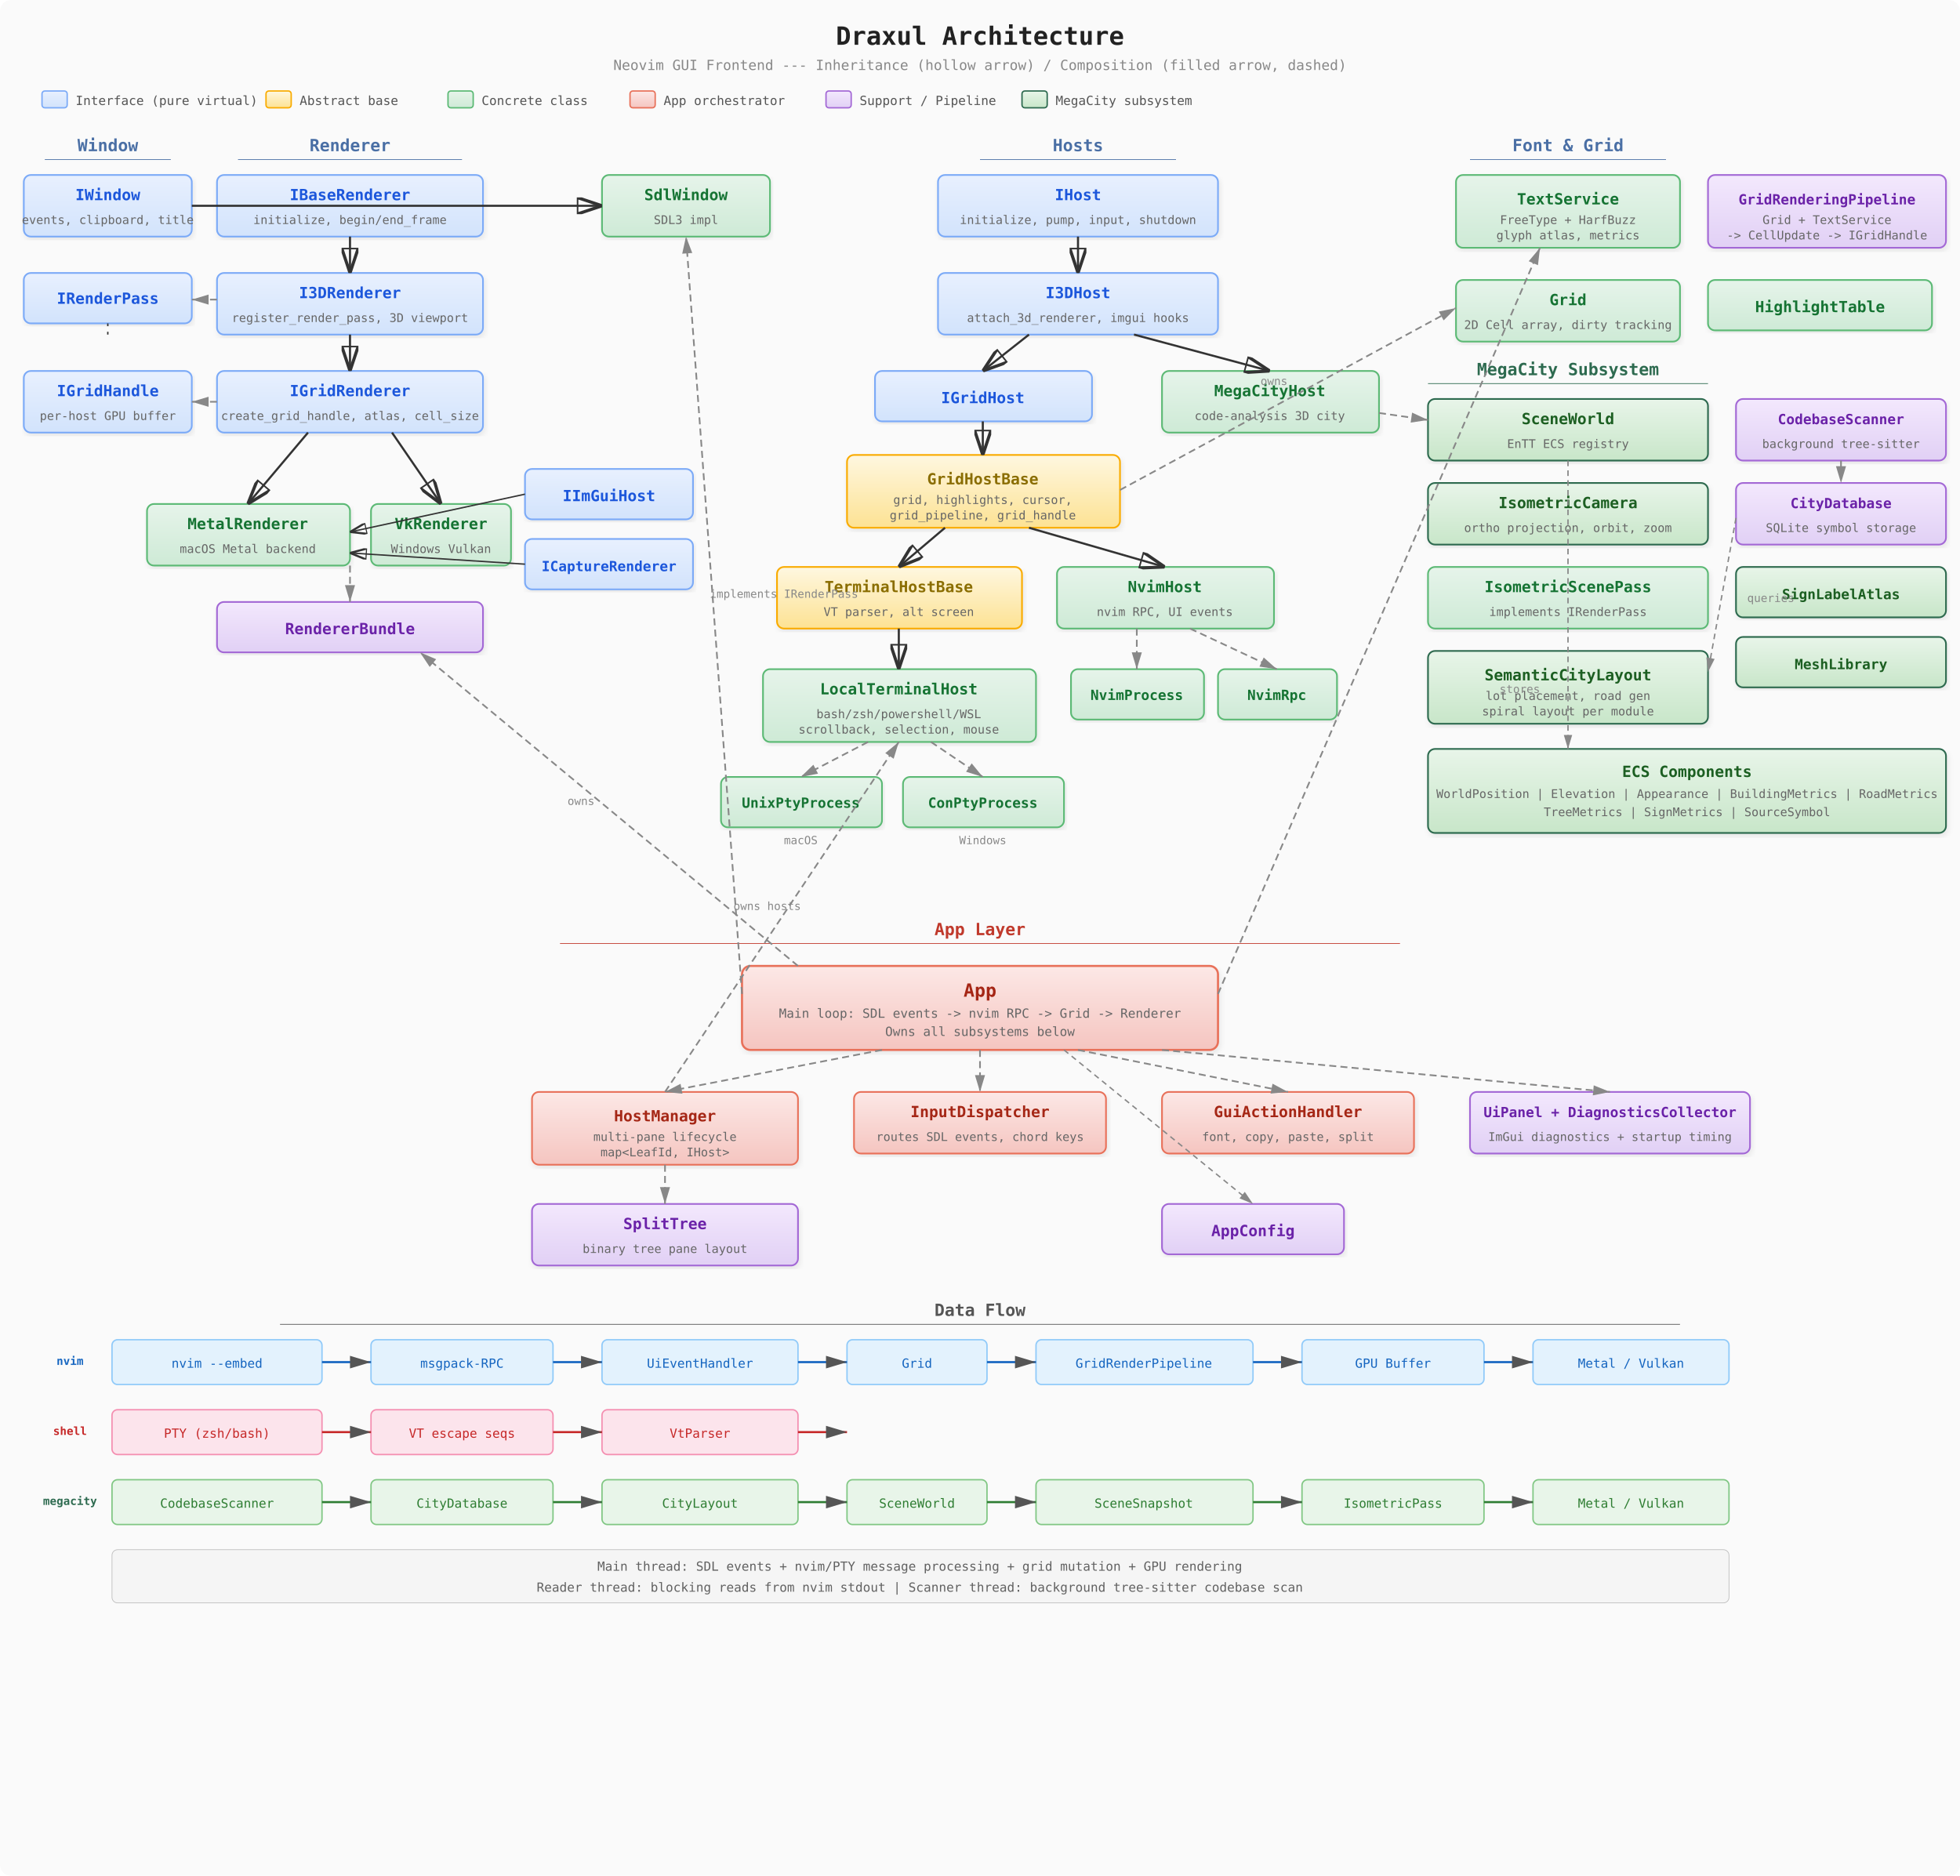
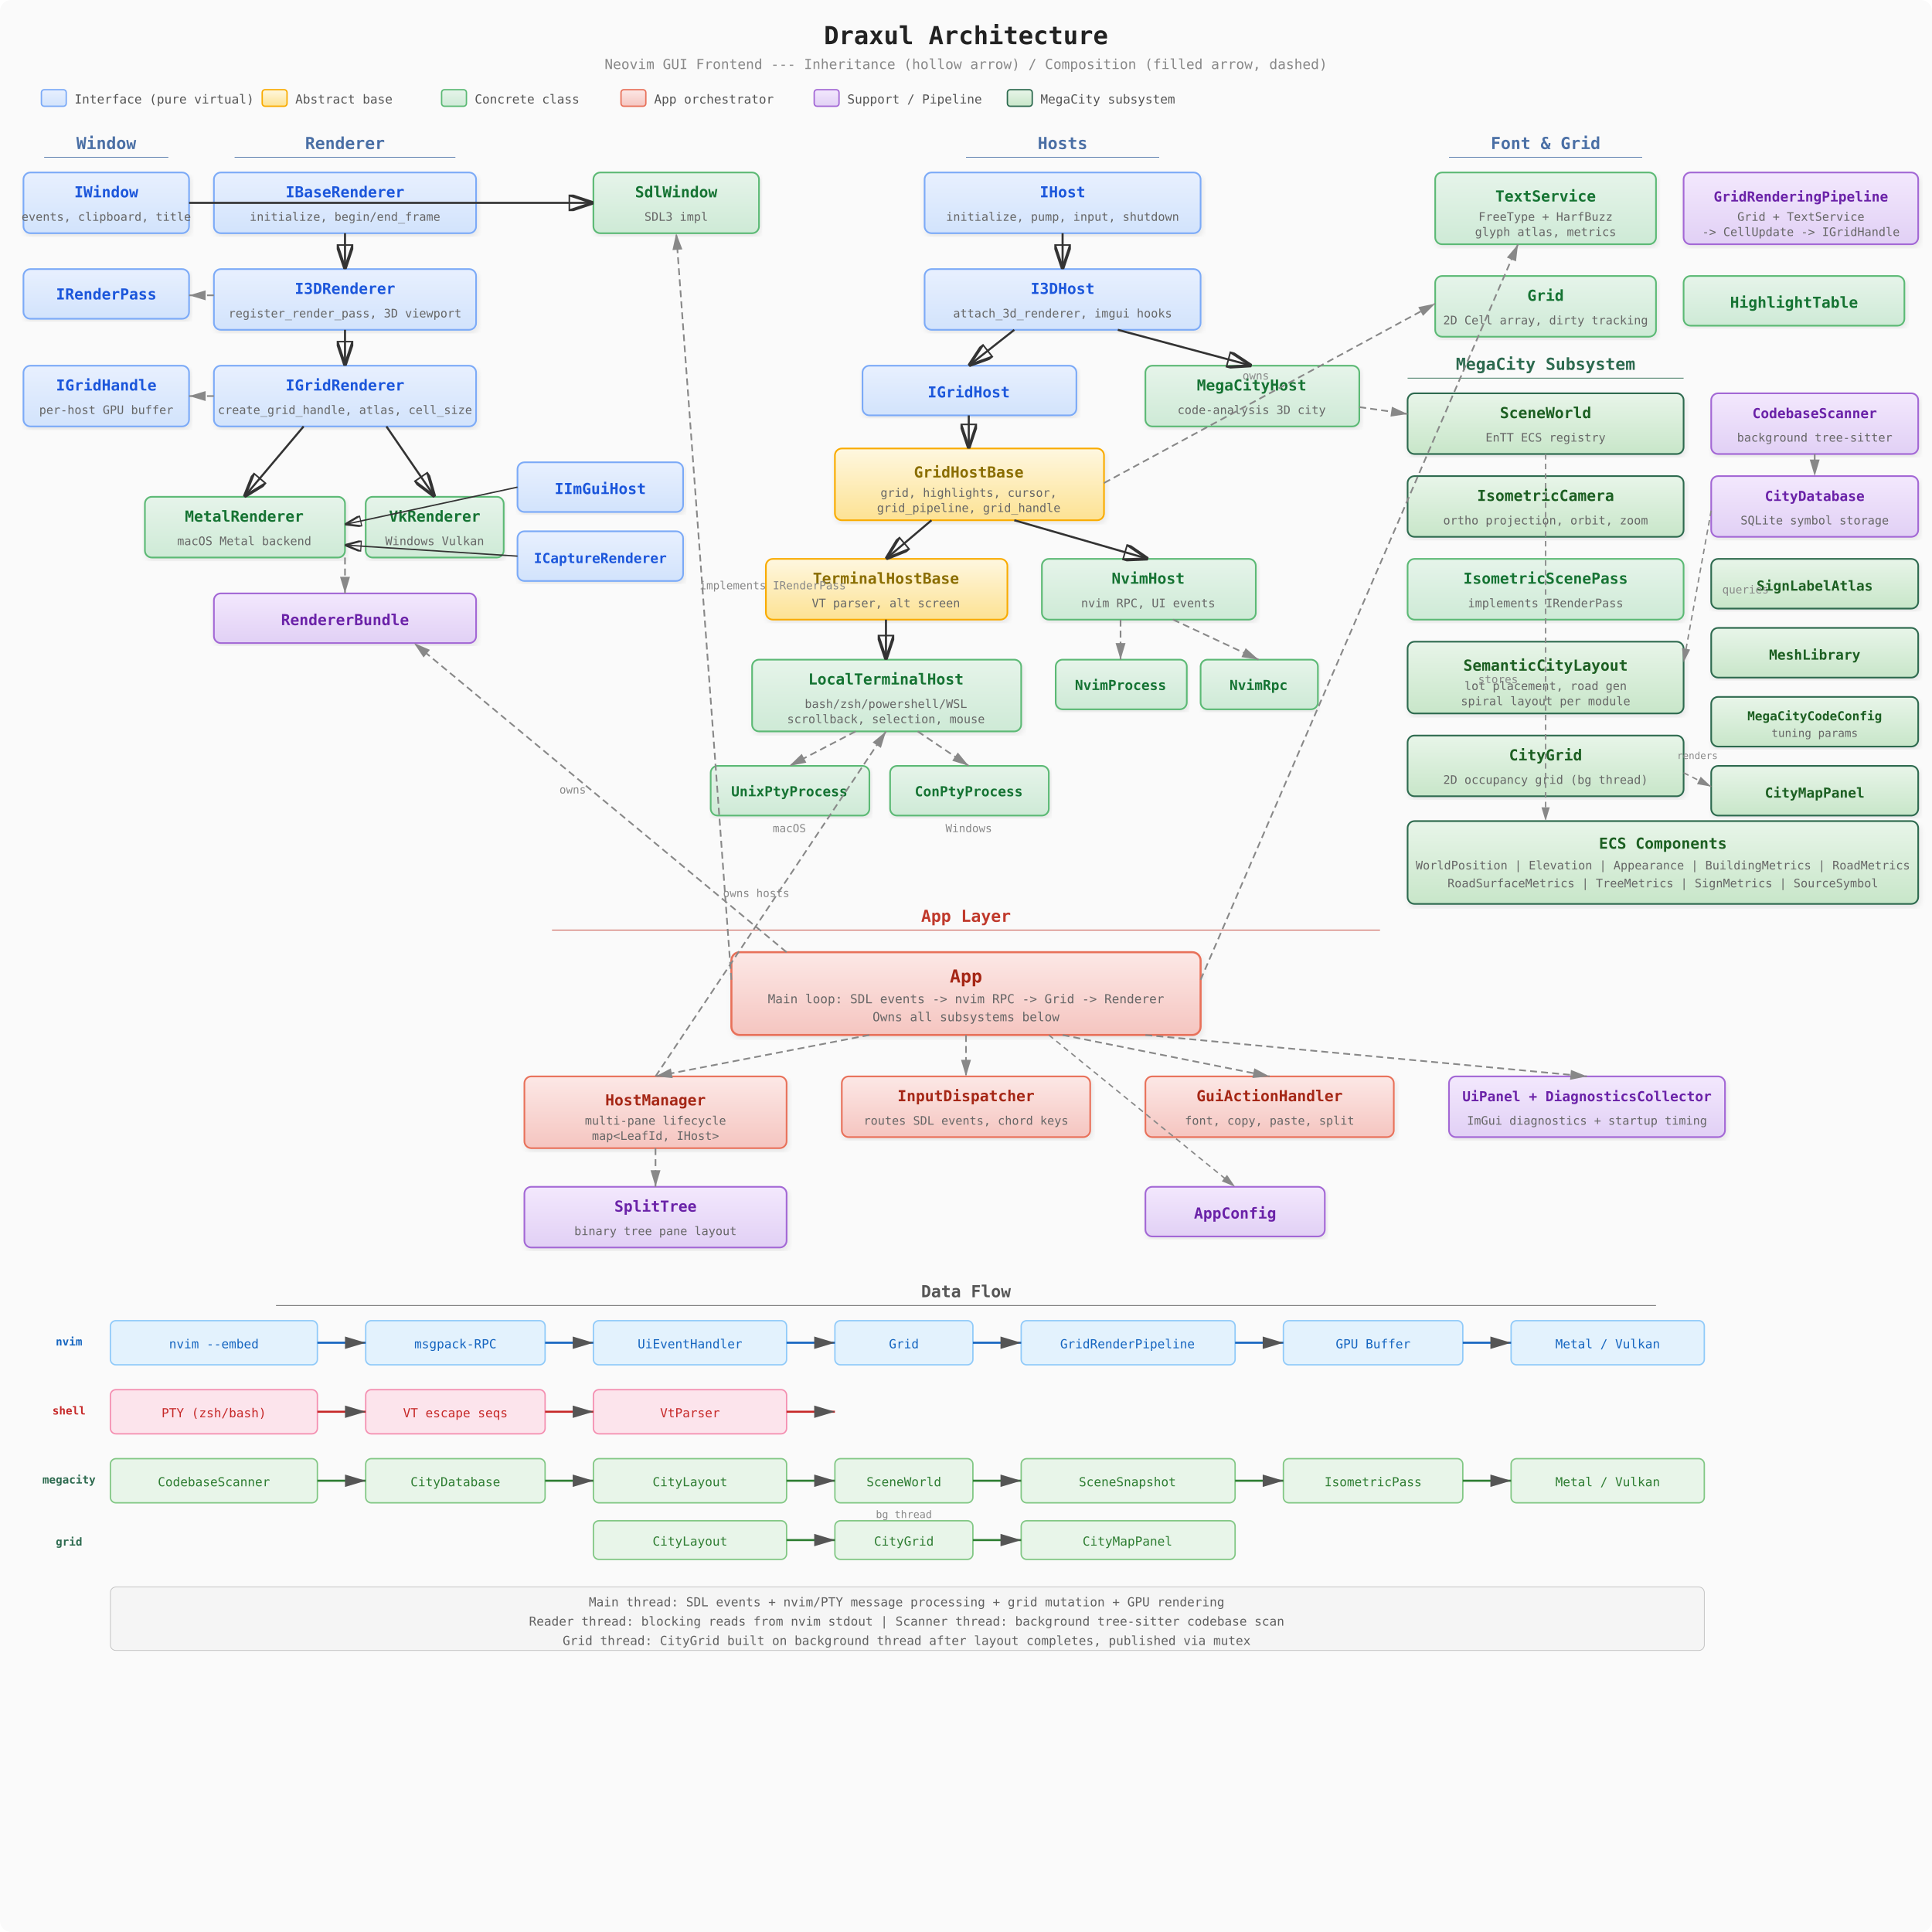
- <svg xmlns="http://www.w3.org/2000/svg" viewBox="0 0 1400 1340" font-family="JetBrains Mono, Menlo, Consolas, monospace" font-size="11">
+ <svg xmlns="http://www.w3.org/2000/svg" viewBox="0 0 1400 1400" font-family="JetBrains Mono, Menlo, Consolas, monospace" font-size="11">
  <defs>
    <marker id="arrow" viewBox="0 0 10 6" refX="10" refY="3" markerWidth="10" markerHeight="6" orient="auto-start-reverse">
      <path d="M 0 0 L 10 3 L 0 6 z" fill="#555" />
    </marker>
    <marker id="arrow-inherit" viewBox="0 0 12 8" refX="12" refY="4" markerWidth="12" markerHeight="8" orient="auto-start-reverse">
      <path d="M 0 0 L 12 4 L 0 8 z" fill="none" stroke="#333" stroke-width="1.5" />
    </marker>
    <marker id="arrow-compose" viewBox="0 0 10 6" refX="10" refY="3" markerWidth="10" markerHeight="6" orient="auto-start-reverse">
      <path d="M 0 0 L 10 3 L 0 6 z" fill="#888" />
    </marker>
    <filter id="shadow" x="-2%" y="-2%" width="104%" height="108%">
      <feDropShadow dx="1" dy="2" stdDeviation="2" flood-opacity="0.08" />
    </filter>
    <linearGradient id="gInterface" x1="0" y1="0" x2="0" y2="1">
      <stop offset="0%" stop-color="#e8f0fe" />
      <stop offset="100%" stop-color="#d2e3fc" />
    </linearGradient>
    <linearGradient id="gAbstract" x1="0" y1="0" x2="0" y2="1">
      <stop offset="0%" stop-color="#fef7e0" />
      <stop offset="100%" stop-color="#fde293" />
    </linearGradient>
    <linearGradient id="gConcrete" x1="0" y1="0" x2="0" y2="1">
      <stop offset="0%" stop-color="#e6f4ea" />
      <stop offset="100%" stop-color="#ceead6" />
    </linearGradient>
    <linearGradient id="gApp" x1="0" y1="0" x2="0" y2="1">
      <stop offset="0%" stop-color="#fce8e6" />
      <stop offset="100%" stop-color="#f5c5c0" />
    </linearGradient>
    <linearGradient id="gSupport" x1="0" y1="0" x2="0" y2="1">
      <stop offset="0%" stop-color="#f3e8fd" />
      <stop offset="100%" stop-color="#e1d0f5" />
    </linearGradient>
    <linearGradient id="gMegaCity" x1="0" y1="0" x2="0" y2="1">
      <stop offset="0%" stop-color="#e8f5e9" />
      <stop offset="100%" stop-color="#c8e6c9" />
    </linearGradient>
  </defs>
-   <rect width="1400" height="1340" fill="#fafafa" rx="8" />
+   <rect width="1400" height="1400" fill="#fafafa" rx="8" />
  <text x="700" y="32" text-anchor="middle" font-size="18" font-weight="bold" fill="#222">Draxul Architecture</text>
  <text x="700" y="50" text-anchor="middle" font-size="10" fill="#888">Neovim GUI Frontend  ---  Inheritance (hollow arrow) / Composition (filled arrow, dashed)</text>
  <g transform="translate(30, 65)">
    <rect width="18" height="12" rx="2" fill="url(#gInterface)" stroke="#7baaf7" stroke-width="1" />
    <text x="24" y="10" font-size="9" fill="#555">Interface (pure virtual)</text>
    <rect x="160" width="18" height="12" rx="2" fill="url(#gAbstract)" stroke="#f9ab00" stroke-width="1" />
    <text x="184" y="10" font-size="9" fill="#555">Abstract base</text>
    <rect x="290" width="18" height="12" rx="2" fill="url(#gConcrete)" stroke="#5bb974" stroke-width="1" />
    <text x="314" y="10" font-size="9" fill="#555">Concrete class</text>
    <rect x="420" width="18" height="12" rx="2" fill="url(#gApp)" stroke="#e8715a" stroke-width="1" />
    <text x="444" y="10" font-size="9" fill="#555">App orchestrator</text>
    <rect x="560" width="18" height="12" rx="2" fill="url(#gSupport)" stroke="#a368d5" stroke-width="1" />
    <text x="584" y="10" font-size="9" fill="#555">Support / Pipeline</text>
    <rect x="700" width="18" height="12" rx="2" fill="url(#gMegaCity)" stroke="#2d6a4f" stroke-width="1" />
    <text x="724" y="10" font-size="9" fill="#555">MegaCity subsystem</text>
  </g>
  <text x="250" y="108" text-anchor="middle" font-size="12" font-weight="bold" fill="#4a6fa5">Renderer</text>
  <line x1="170" y1="114" x2="330" y2="114" stroke="#4a6fa5" stroke-width="0.5" />
  <g filter="url(#shadow)">
    <rect x="155" y="125" width="190" height="44" rx="5" fill="url(#gInterface)" stroke="#7baaf7" stroke-width="1.2" />
    <text x="250" y="143" text-anchor="middle" font-weight="bold" font-size="11" fill="#1a56db">IBaseRenderer</text>
    <text x="250" y="160" text-anchor="middle" font-size="8.5" fill="#666">initialize, begin/end_frame</text>
  </g>
  <g filter="url(#shadow)">
    <rect x="155" y="195" width="190" height="44" rx="5" fill="url(#gInterface)" stroke="#7baaf7" stroke-width="1.2" />
    <text x="250" y="213" text-anchor="middle" font-weight="bold" font-size="11" fill="#1a56db">I3DRenderer</text>
    <text x="250" y="230" text-anchor="middle" font-size="8.5" fill="#666">register_render_pass, 3D viewport</text>
  </g>
  <line x1="250" y1="169" x2="250" y2="195" stroke="#333" stroke-width="1.5" marker-end="url(#arrow-inherit)" />
  <g filter="url(#shadow)">
    <rect x="155" y="265" width="190" height="44" rx="5" fill="url(#gInterface)" stroke="#7baaf7" stroke-width="1.2" />
    <text x="250" y="283" text-anchor="middle" font-weight="bold" font-size="11" fill="#1a56db">IGridRenderer</text>
    <text x="250" y="300" text-anchor="middle" font-size="8.5" fill="#666">create_grid_handle, atlas, cell_size</text>
  </g>
  <line x1="250" y1="239" x2="250" y2="265" stroke="#333" stroke-width="1.5" marker-end="url(#arrow-inherit)" />
  <g filter="url(#shadow)">
    <rect x="375" y="335" width="120" height="36" rx="5" fill="url(#gInterface)" stroke="#7baaf7" stroke-width="1.2" />
    <text x="435" y="358" text-anchor="middle" font-weight="bold" font-size="11" fill="#1a56db">IImGuiHost</text>
  </g>
  <g filter="url(#shadow)">
    <rect x="375" y="385" width="120" height="36" rx="5" fill="url(#gInterface)" stroke="#7baaf7" stroke-width="1.2" />
    <text x="435" y="408" text-anchor="middle" font-weight="bold" font-size="10" fill="#1a56db">ICaptureRenderer</text>
  </g>
  <g filter="url(#shadow)">
    <rect x="105" y="360" width="145" height="44" rx="5" fill="url(#gConcrete)" stroke="#5bb974" stroke-width="1.2" />
    <text x="177" y="378" text-anchor="middle" font-weight="bold" font-size="11" fill="#137333">MetalRenderer</text>
    <text x="177" y="395" text-anchor="middle" font-size="8.5" fill="#666">macOS Metal backend</text>
  </g>
  <g filter="url(#shadow)">
    <rect x="265" y="360" width="100" height="44" rx="5" fill="url(#gConcrete)" stroke="#5bb974" stroke-width="1.2" />
    <text x="315" y="378" text-anchor="middle" font-weight="bold" font-size="11" fill="#137333">VkRenderer</text>
    <text x="315" y="395" text-anchor="middle" font-size="8.5" fill="#666">Windows Vulkan</text>
  </g>
  <line x1="220" y1="309" x2="177" y2="360" stroke="#333" stroke-width="1.5" marker-end="url(#arrow-inherit)" />
  <line x1="280" y1="309" x2="315" y2="360" stroke="#333" stroke-width="1.5" marker-end="url(#arrow-inherit)" />
  <line x1="375" y1="353" x2="250" y2="380" stroke="#333" stroke-width="1" marker-end="url(#arrow-inherit)" />
  <line x1="375" y1="403" x2="250" y2="395" stroke="#333" stroke-width="1" marker-end="url(#arrow-inherit)" />
  <g filter="url(#shadow)">
    <rect x="17" y="265" width="120" height="44" rx="5" fill="url(#gInterface)" stroke="#7baaf7" stroke-width="1.2" />
    <text x="77" y="283" text-anchor="middle" font-weight="bold" font-size="11" fill="#1a56db">IGridHandle</text>
    <text x="77" y="300" text-anchor="middle" font-size="8.5" fill="#666">per-host GPU buffer</text>
  </g>
  <line x1="155" y1="287" x2="137" y2="287" stroke="#888" stroke-width="1.2" stroke-dasharray="5,3" marker-end="url(#arrow-compose)" />
  <g filter="url(#shadow)">
    <rect x="17" y="195" width="120" height="36" rx="5" fill="url(#gInterface)" stroke="#7baaf7" stroke-width="1.2" />
    <text x="77" y="217" text-anchor="middle" font-weight="bold" font-size="11" fill="#1a56db">IRenderPass</text>
  </g>
  <line x1="155" y1="214" x2="137" y2="214" stroke="#888" stroke-width="1.2" stroke-dasharray="5,3" marker-end="url(#arrow-compose)" />
  <g filter="url(#shadow)">
    <rect x="155" y="430" width="190" height="36" rx="5" fill="url(#gSupport)" stroke="#a368d5" stroke-width="1.2" />
    <text x="250" y="453" text-anchor="middle" font-weight="bold" font-size="11" fill="#6b21a8">RendererBundle</text>
  </g>
  <line x1="250" y1="404" x2="250" y2="430" stroke="#888" stroke-width="1.2" stroke-dasharray="5,3" marker-end="url(#arrow-compose)" />
  <text x="770" y="108" text-anchor="middle" font-size="12" font-weight="bold" fill="#4a6fa5">Hosts</text>
  <line x1="700" y1="114" x2="840" y2="114" stroke="#4a6fa5" stroke-width="0.5" />
  <g filter="url(#shadow)">
    <rect x="670" y="125" width="200" height="44" rx="5" fill="url(#gInterface)" stroke="#7baaf7" stroke-width="1.2" />
    <text x="770" y="143" text-anchor="middle" font-weight="bold" font-size="11" fill="#1a56db">IHost</text>
    <text x="770" y="160" text-anchor="middle" font-size="8.5" fill="#666">initialize, pump, input, shutdown</text>
  </g>
  <g filter="url(#shadow)">
    <rect x="670" y="195" width="200" height="44" rx="5" fill="url(#gInterface)" stroke="#7baaf7" stroke-width="1.2" />
    <text x="770" y="213" text-anchor="middle" font-weight="bold" font-size="11" fill="#1a56db">I3DHost</text>
    <text x="770" y="230" text-anchor="middle" font-size="8.5" fill="#666">attach_3d_renderer, imgui hooks</text>
  </g>
  <line x1="770" y1="169" x2="770" y2="195" stroke="#333" stroke-width="1.5" marker-end="url(#arrow-inherit)" />
  <g filter="url(#shadow)">
    <rect x="625" y="265" width="155" height="36" rx="5" fill="url(#gInterface)" stroke="#7baaf7" stroke-width="1.2" />
    <text x="702" y="288" text-anchor="middle" font-weight="bold" font-size="11" fill="#1a56db">IGridHost</text>
  </g>
  <line x1="735" y1="239" x2="702" y2="265" stroke="#333" stroke-width="1.5" marker-end="url(#arrow-inherit)" />
  <g filter="url(#shadow)">
    <rect x="830" y="265" width="155" height="44" rx="5" fill="url(#gConcrete)" stroke="#5bb974" stroke-width="1.2" />
    <text x="907" y="283" text-anchor="middle" font-weight="bold" font-size="11" fill="#137333">MegaCityHost</text>
    <text x="907" y="300" text-anchor="middle" font-size="8.5" fill="#666">code-analysis 3D city</text>
  </g>
  <line x1="810" y1="239" x2="907" y2="265" stroke="#333" stroke-width="1.5" marker-end="url(#arrow-inherit)" />
  <g filter="url(#shadow)">
    <rect x="605" y="325" width="195" height="52" rx="5" fill="url(#gAbstract)" stroke="#f9ab00" stroke-width="1.2" />
    <text x="702" y="346" text-anchor="middle" font-weight="bold" font-size="11" fill="#8a6d00">GridHostBase</text>
    <text x="702" y="360" text-anchor="middle" font-size="8.5" fill="#666">grid, highlights, cursor,</text>
    <text x="702" y="371" text-anchor="middle" font-size="8.5" fill="#666">grid_pipeline, grid_handle</text>
  </g>
  <line x1="702" y1="301" x2="702" y2="325" stroke="#333" stroke-width="1.5" marker-end="url(#arrow-inherit)" />
  <g filter="url(#shadow)">
    <rect x="555" y="405" width="175" height="44" rx="5" fill="url(#gAbstract)" stroke="#f9ab00" stroke-width="1.2" />
    <text x="642" y="423" text-anchor="middle" font-weight="bold" font-size="11" fill="#8a6d00">TerminalHostBase</text>
    <text x="642" y="440" text-anchor="middle" font-size="8.5" fill="#666">VT parser, alt screen</text>
  </g>
  <line x1="675" y1="377" x2="642" y2="405" stroke="#333" stroke-width="1.5" marker-end="url(#arrow-inherit)" />
  <g filter="url(#shadow)">
    <rect x="755" y="405" width="155" height="44" rx="5" fill="url(#gConcrete)" stroke="#5bb974" stroke-width="1.2" />
    <text x="832" y="423" text-anchor="middle" font-weight="bold" font-size="11" fill="#137333">NvimHost</text>
    <text x="832" y="440" text-anchor="middle" font-size="8.5" fill="#666">nvim RPC, UI events</text>
  </g>
  <line x1="735" y1="377" x2="832" y2="405" stroke="#333" stroke-width="1.5" marker-end="url(#arrow-inherit)" />
  <g filter="url(#shadow)">
    <rect x="545" y="478" width="195" height="52" rx="5" fill="url(#gConcrete)" stroke="#5bb974" stroke-width="1.2" />
    <text x="642" y="496" text-anchor="middle" font-weight="bold" font-size="11" fill="#137333">LocalTerminalHost</text>
    <text x="642" y="513" text-anchor="middle" font-size="8.5" fill="#666">bash/zsh/powershell/WSL</text>
    <text x="642" y="524" text-anchor="middle" font-size="8.5" fill="#666">scrollback, selection, mouse</text>
  </g>
  <line x1="642" y1="449" x2="642" y2="478" stroke="#333" stroke-width="1.5" marker-end="url(#arrow-inherit)" />
  <g filter="url(#shadow)">
    <rect x="515" y="555" width="115" height="36" rx="5" fill="url(#gConcrete)" stroke="#5bb974" stroke-width="1.2" />
    <text x="572" y="577" text-anchor="middle" font-weight="bold" font-size="10" fill="#137333">UnixPtyProcess</text>
  </g>
  <g filter="url(#shadow)">
    <rect x="645" y="555" width="115" height="36" rx="5" fill="url(#gConcrete)" stroke="#5bb974" stroke-width="1.2" />
    <text x="702" y="577" text-anchor="middle" font-weight="bold" font-size="10" fill="#137333">ConPtyProcess</text>
  </g>
  <line x1="620" y1="530" x2="572" y2="555" stroke="#888" stroke-width="1.2" stroke-dasharray="5,3" marker-end="url(#arrow-compose)" />
  <line x1="665" y1="530" x2="702" y2="555" stroke="#888" stroke-width="1.2" stroke-dasharray="5,3" marker-end="url(#arrow-compose)" />
  <text x="572" y="603" text-anchor="middle" font-size="8" fill="#888">macOS</text>
  <text x="702" y="603" text-anchor="middle" font-size="8" fill="#888">Windows</text>
  <g filter="url(#shadow)">
    <rect x="765" y="478" width="95" height="36" rx="5" fill="url(#gConcrete)" stroke="#5bb974" stroke-width="1.2" />
    <text x="812" y="500" text-anchor="middle" font-weight="bold" font-size="10" fill="#137333">NvimProcess</text>
  </g>
  <g filter="url(#shadow)">
    <rect x="870" y="478" width="85" height="36" rx="5" fill="url(#gConcrete)" stroke="#5bb974" stroke-width="1.2" />
    <text x="912" y="500" text-anchor="middle" font-weight="bold" font-size="10" fill="#137333">NvimRpc</text>
  </g>
  <line x1="812" y1="449" x2="812" y2="478" stroke="#888" stroke-width="1.2" stroke-dasharray="5,3" marker-end="url(#arrow-compose)" />
  <line x1="850" y1="449" x2="912" y2="478" stroke="#888" stroke-width="1.2" stroke-dasharray="5,3" marker-end="url(#arrow-compose)" />
  <text x="1120" y="268" text-anchor="middle" font-size="12" font-weight="bold" fill="#2d6a4f">MegaCity Subsystem</text>
  <line x1="1020" y1="274" x2="1220" y2="274" stroke="#2d6a4f" stroke-width="0.5" />
  <g filter="url(#shadow)">
    <rect x="1020" y="285" width="200" height="44" rx="5" fill="url(#gMegaCity)" stroke="#2d6a4f" stroke-width="1.2" />
    <text x="1120" y="303" text-anchor="middle" font-weight="bold" font-size="11" fill="#1b5e20">SceneWorld</text>
    <text x="1120" y="320" text-anchor="middle" font-size="8.5" fill="#666">EnTT ECS registry</text>
  </g>
  <line x1="985" y1="295" x2="1020" y2="300" stroke="#888" stroke-width="1.2" stroke-dasharray="5,3" marker-end="url(#arrow-compose)" />
  <g filter="url(#shadow)">
    <rect x="1020" y="345" width="200" height="44" rx="5" fill="url(#gMegaCity)" stroke="#2d6a4f" stroke-width="1.2" />
    <text x="1120" y="363" text-anchor="middle" font-weight="bold" font-size="11" fill="#1b5e20">IsometricCamera</text>
    <text x="1120" y="380" text-anchor="middle" font-size="8.5" fill="#666">ortho projection, orbit, zoom</text>
  </g>
  <g filter="url(#shadow)">
    <rect x="1020" y="405" width="200" height="44" rx="5" fill="url(#gConcrete)" stroke="#5bb974" stroke-width="1.2" />
    <text x="1120" y="423" text-anchor="middle" font-weight="bold" font-size="11" fill="#137333">IsometricScenePass</text>
    <text x="1120" y="440" text-anchor="middle" font-size="8.5" fill="#666">implements IRenderPass</text>
  </g>
-   <line x1="77" y1="231" x2="77" y2="240" stroke="#333" stroke-width="1" stroke-dasharray="2,4" />
  <text x="560" y="427" text-anchor="middle" font-size="8" fill="#888">implements IRenderPass</text>
  <g filter="url(#shadow)">
    <rect x="1020" y="465" width="200" height="52" rx="5" fill="url(#gMegaCity)" stroke="#2d6a4f" stroke-width="1.2" />
    <text x="1120" y="486" text-anchor="middle" font-weight="bold" font-size="11" fill="#1b5e20">SemanticCityLayout</text>
    <text x="1120" y="500" text-anchor="middle" font-size="8.5" fill="#666">lot placement, road gen</text>
    <text x="1120" y="511" text-anchor="middle" font-size="8.5" fill="#666">spiral layout per module</text>
  </g>
  <g filter="url(#shadow)">
+     <rect x="1020" y="533" width="200" height="44" rx="5" fill="url(#gMegaCity)" stroke="#2d6a4f" stroke-width="1.2" />
+     <text x="1120" y="551" text-anchor="middle" font-weight="bold" font-size="11" fill="#1b5e20">CityGrid</text>
+     <text x="1120" y="568" text-anchor="middle" font-size="8.5" fill="#666">2D occupancy grid (bg thread)</text>
+   </g>
+   <g filter="url(#shadow)">
    <rect x="1240" y="285" width="150" height="44" rx="5" fill="url(#gSupport)" stroke="#a368d5" stroke-width="1.2" />
    <text x="1315" y="303" text-anchor="middle" font-weight="bold" font-size="10" fill="#6b21a8">CodebaseScanner</text>
    <text x="1315" y="320" text-anchor="middle" font-size="8.5" fill="#666">background tree-sitter</text>
  </g>
  <g filter="url(#shadow)">
    <rect x="1240" y="345" width="150" height="44" rx="5" fill="url(#gSupport)" stroke="#a368d5" stroke-width="1.2" />
    <text x="1315" y="363" text-anchor="middle" font-weight="bold" font-size="10" fill="#6b21a8">CityDatabase</text>
    <text x="1315" y="380" text-anchor="middle" font-size="8.5" fill="#666">SQLite symbol storage</text>
  </g>
  <g filter="url(#shadow)">
    <rect x="1240" y="405" width="150" height="36" rx="5" fill="url(#gMegaCity)" stroke="#2d6a4f" stroke-width="1.2" />
    <text x="1315" y="428" text-anchor="middle" font-weight="bold" font-size="10" fill="#1b5e20">SignLabelAtlas</text>
  </g>
  <g filter="url(#shadow)">
    <rect x="1240" y="455" width="150" height="36" rx="5" fill="url(#gMegaCity)" stroke="#2d6a4f" stroke-width="1.2" />
    <text x="1315" y="478" text-anchor="middle" font-weight="bold" font-size="10" fill="#1b5e20">MeshLibrary</text>
  </g>
  <g filter="url(#shadow)">
-     <rect x="1020" y="535" width="370" height="60" rx="5" fill="url(#gMegaCity)" stroke="#2d6a4f" stroke-width="1.2" />
-     <text x="1205" y="555" text-anchor="middle" font-weight="bold" font-size="11" fill="#1b5e20">ECS Components</text>
-     <text x="1205" y="570" text-anchor="middle" font-size="8.5" fill="#666">WorldPosition | Elevation | Appearance | BuildingMetrics | RoadMetrics</text>
-     <text x="1205" y="583" text-anchor="middle" font-size="8.5" fill="#666">TreeMetrics | SignMetrics | SourceSymbol</text>
-   </g>
-   <line x1="1120" y1="329" x2="1120" y2="535" stroke="#888" stroke-width="1" stroke-dasharray="4,3" marker-end="url(#arrow-compose)" />
+     <rect x="1240" y="505" width="150" height="36" rx="5" fill="url(#gMegaCity)" stroke="#2d6a4f" stroke-width="1.2" />
+     <text x="1315" y="522" text-anchor="middle" font-weight="bold" font-size="9" fill="#1b5e20">MegaCityCodeConfig</text>
+     <text x="1315" y="534" text-anchor="middle" font-size="8" fill="#666">tuning params</text>
+   </g>
+   <g filter="url(#shadow)">
+     <rect x="1240" y="555" width="150" height="36" rx="5" fill="url(#gMegaCity)" stroke="#2d6a4f" stroke-width="1.2" />
+     <text x="1315" y="578" text-anchor="middle" font-weight="bold" font-size="10" fill="#1b5e20">CityMapPanel</text>
+   </g>
+   <line x1="1220" y1="560" x2="1240" y2="570" stroke="#888" stroke-width="1" stroke-dasharray="4,3" marker-end="url(#arrow-compose)" />
+   <text x="1230" y="550" text-anchor="middle" font-size="7" fill="#888">renders</text>
+   <g filter="url(#shadow)">
+     <rect x="1020" y="595" width="370" height="60" rx="5" fill="url(#gMegaCity)" stroke="#2d6a4f" stroke-width="1.2" />
+     <text x="1205" y="615" text-anchor="middle" font-weight="bold" font-size="11" fill="#1b5e20">ECS Components</text>
+     <text x="1205" y="630" text-anchor="middle" font-size="8.5" fill="#666">WorldPosition | Elevation | Appearance | BuildingMetrics | RoadMetrics</text>
+     <text x="1205" y="643" text-anchor="middle" font-size="8.5" fill="#666">RoadSurfaceMetrics | TreeMetrics | SignMetrics | SourceSymbol</text>
+   </g>
+   <line x1="1120" y1="329" x2="1120" y2="595" stroke="#888" stroke-width="1" stroke-dasharray="4,3" marker-end="url(#arrow-compose)" />
  <text x="1100" y="495" text-anchor="end" font-size="8" fill="#888">stores</text>
  <line x1="1315" y1="329" x2="1315" y2="345" stroke="#888" stroke-width="1.2" stroke-dasharray="5,3" marker-end="url(#arrow-compose)" />
  <line x1="1240" y1="370" x2="1220" y2="480" stroke="#888" stroke-width="1" stroke-dasharray="4,3" marker-end="url(#arrow-compose)" />
  <text x="1248" y="430" text-anchor="start" font-size="8" fill="#888">queries</text>
  <text x="77" y="108" text-anchor="middle" font-size="12" font-weight="bold" fill="#4a6fa5">Window</text>
  <line x1="32" y1="114" x2="122" y2="114" stroke="#4a6fa5" stroke-width="0.5" />
  <g filter="url(#shadow)">
    <rect x="17" y="125" width="120" height="44" rx="5" fill="url(#gInterface)" stroke="#7baaf7" stroke-width="1.2" />
    <text x="77" y="143" text-anchor="middle" font-weight="bold" font-size="11" fill="#1a56db">IWindow</text>
    <text x="77" y="160" text-anchor="middle" font-size="8.5" fill="#666">events, clipboard, title</text>
  </g>
  <g filter="url(#shadow)">
    <rect x="430" y="125" width="120" height="44" rx="5" fill="url(#gConcrete)" stroke="#5bb974" stroke-width="1.2" />
    <text x="490" y="143" text-anchor="middle" font-weight="bold" font-size="11" fill="#137333">SdlWindow</text>
    <text x="490" y="160" text-anchor="middle" font-size="8.5" fill="#666">SDL3 impl</text>
  </g>
  <line x1="137" y1="147" x2="430" y2="147" stroke="#333" stroke-width="1.5" marker-end="url(#arrow-inherit)" />
  <text x="1120" y="108" text-anchor="middle" font-size="12" font-weight="bold" fill="#4a6fa5">Font &amp; Grid</text>
  <line x1="1050" y1="114" x2="1190" y2="114" stroke="#4a6fa5" stroke-width="0.5" />
  <g filter="url(#shadow)">
    <rect x="1040" y="125" width="160" height="52" rx="5" fill="url(#gConcrete)" stroke="#5bb974" stroke-width="1.2" />
    <text x="1120" y="146" text-anchor="middle" font-weight="bold" font-size="11" fill="#137333">TextService</text>
    <text x="1120" y="160" text-anchor="middle" font-size="8.5" fill="#666">FreeType + HarfBuzz</text>
    <text x="1120" y="171" text-anchor="middle" font-size="8.5" fill="#666">glyph atlas, metrics</text>
  </g>
  <g filter="url(#shadow)">
    <rect x="1040" y="200" width="160" height="44" rx="5" fill="url(#gConcrete)" stroke="#5bb974" stroke-width="1.2" />
    <text x="1120" y="218" text-anchor="middle" font-weight="bold" font-size="11" fill="#137333">Grid</text>
    <text x="1120" y="235" text-anchor="middle" font-size="8.5" fill="#666">2D Cell array, dirty tracking</text>
  </g>
  <g filter="url(#shadow)">
    <rect x="1220" y="200" width="160" height="36" rx="5" fill="url(#gConcrete)" stroke="#5bb974" stroke-width="1.2" />
    <text x="1300" y="223" text-anchor="middle" font-weight="bold" font-size="11" fill="#137333">HighlightTable</text>
  </g>
  <g filter="url(#shadow)">
    <rect x="1220" y="125" width="170" height="52" rx="5" fill="url(#gSupport)" stroke="#a368d5" stroke-width="1.2" />
    <text x="1305" y="146" text-anchor="middle" font-weight="bold" font-size="10" fill="#6b21a8">GridRenderingPipeline</text>
    <text x="1305" y="160" text-anchor="middle" font-size="8.5" fill="#666">Grid + TextService</text>
    <text x="1305" y="171" text-anchor="middle" font-size="8.5" fill="#666">-&gt; CellUpdate -&gt; IGridHandle</text>
  </g>
  <line x1="800" y1="350" x2="1040" y2="220" stroke="#888" stroke-width="1.2" stroke-dasharray="5,3" marker-end="url(#arrow-compose)" />
  <text x="910" y="275" text-anchor="middle" font-size="8" fill="#888">owns</text>
  <text x="700" y="668" text-anchor="middle" font-size="12" font-weight="bold" fill="#c0392b">App Layer</text>
  <line x1="400" y1="674" x2="1000" y2="674" stroke="#c0392b" stroke-width="0.5" />
  <g filter="url(#shadow)">
    <rect x="530" y="690" width="340" height="60" rx="6" fill="url(#gApp)" stroke="#e8715a" stroke-width="1.5" />
    <text x="700" y="712" text-anchor="middle" font-weight="bold" font-size="13" fill="#a52714">App</text>
    <text x="700" y="727" text-anchor="middle" font-size="9" fill="#666">Main loop: SDL events -&gt; nvim RPC -&gt; Grid -&gt; Renderer</text>
    <text x="700" y="740" text-anchor="middle" font-size="9" fill="#666">Owns all subsystems below</text>
  </g>
  <g filter="url(#shadow)">
    <rect x="380" y="780" width="190" height="52" rx="5" fill="url(#gApp)" stroke="#e8715a" stroke-width="1.2" />
    <text x="475" y="801" text-anchor="middle" font-weight="bold" font-size="11" fill="#a52714">HostManager</text>
    <text x="475" y="815" text-anchor="middle" font-size="8.5" fill="#666">multi-pane lifecycle</text>
    <text x="475" y="826" text-anchor="middle" font-size="8.5" fill="#666">map&lt;LeafId, IHost&gt;</text>
  </g>
  <line x1="630" y1="750" x2="475" y2="780" stroke="#888" stroke-width="1.2" stroke-dasharray="5,3" marker-end="url(#arrow-compose)" />
  <g filter="url(#shadow)">
    <rect x="380" y="860" width="190" height="44" rx="5" fill="url(#gSupport)" stroke="#a368d5" stroke-width="1.2" />
    <text x="475" y="878" text-anchor="middle" font-weight="bold" font-size="11" fill="#6b21a8">SplitTree</text>
    <text x="475" y="895" text-anchor="middle" font-size="8.5" fill="#666">binary tree pane layout</text>
  </g>
  <line x1="475" y1="832" x2="475" y2="860" stroke="#888" stroke-width="1.2" stroke-dasharray="5,3" marker-end="url(#arrow-compose)" />
  <g filter="url(#shadow)">
    <rect x="610" y="780" width="180" height="44" rx="5" fill="url(#gApp)" stroke="#e8715a" stroke-width="1.2" />
    <text x="700" y="798" text-anchor="middle" font-weight="bold" font-size="11" fill="#a52714">InputDispatcher</text>
    <text x="700" y="815" text-anchor="middle" font-size="8.5" fill="#666">routes SDL events, chord keys</text>
  </g>
  <line x1="700" y1="750" x2="700" y2="780" stroke="#888" stroke-width="1.2" stroke-dasharray="5,3" marker-end="url(#arrow-compose)" />
  <g filter="url(#shadow)">
    <rect x="830" y="780" width="180" height="44" rx="5" fill="url(#gApp)" stroke="#e8715a" stroke-width="1.2" />
    <text x="920" y="798" text-anchor="middle" font-weight="bold" font-size="11" fill="#a52714">GuiActionHandler</text>
    <text x="920" y="815" text-anchor="middle" font-size="8.5" fill="#666">font, copy, paste, split</text>
  </g>
  <line x1="770" y1="750" x2="920" y2="780" stroke="#888" stroke-width="1.2" stroke-dasharray="5,3" marker-end="url(#arrow-compose)" />
  <g filter="url(#shadow)">
    <rect x="1050" y="780" width="200" height="44" rx="5" fill="url(#gSupport)" stroke="#a368d5" stroke-width="1.2" />
    <text x="1150" y="798" text-anchor="middle" font-weight="bold" font-size="10" fill="#6b21a8">UiPanel + DiagnosticsCollector</text>
    <text x="1150" y="815" text-anchor="middle" font-size="8.5" fill="#666">ImGui diagnostics + startup timing</text>
  </g>
  <line x1="830" y1="750" x2="1150" y2="780" stroke="#888" stroke-width="1.2" stroke-dasharray="5,3" marker-end="url(#arrow-compose)" />
  <g filter="url(#shadow)">
    <rect x="830" y="860" width="130" height="36" rx="5" fill="url(#gSupport)" stroke="#a368d5" stroke-width="1.2" />
    <text x="895" y="883" text-anchor="middle" font-weight="bold" font-size="11" fill="#6b21a8">AppConfig</text>
  </g>
  <line x1="760" y1="750" x2="895" y2="860" stroke="#888" stroke-width="1" stroke-dasharray="4,3" marker-end="url(#arrow-compose)" />
  <line x1="570" y1="690" x2="300" y2="466" stroke="#888" stroke-width="1.2" stroke-dasharray="5,3" marker-end="url(#arrow-compose)" />
  <text x="415" y="575" text-anchor="middle" font-size="8" fill="#888">owns</text>
  <line x1="530" y1="710" x2="490" y2="169" stroke="#888" stroke-width="1.2" stroke-dasharray="5,3" marker-end="url(#arrow-compose)" />
  <line x1="870" y1="710" x2="1100" y2="177" stroke="#888" stroke-width="1.2" stroke-dasharray="5,3" marker-end="url(#arrow-compose)" />
  <line x1="475" y1="780" x2="642" y2="530" stroke="#888" stroke-width="1.2" stroke-dasharray="5,3" marker-end="url(#arrow-compose)" />
  <text x="548" y="650" text-anchor="middle" font-size="8" fill="#888">owns hosts</text>
  <text x="700" y="940" text-anchor="middle" font-size="12" font-weight="bold" fill="#555">Data Flow</text>
  <line x1="200" y1="946" x2="1200" y2="946" stroke="#555" stroke-width="0.5" />
  <text x="50" y="975" text-anchor="middle" font-size="8" fill="#1565c0" font-weight="bold">nvim</text>
  <g transform="translate(80, 957)">
    <rect width="150" height="32" rx="4" fill="#e3f2fd" stroke="#90caf9" stroke-width="1" />
    <text x="75" y="20" text-anchor="middle" font-size="9" fill="#1565c0">nvim --embed</text>
  </g>
  <g transform="translate(265, 957)">
    <rect width="130" height="32" rx="4" fill="#e3f2fd" stroke="#90caf9" stroke-width="1" />
    <text x="65" y="20" text-anchor="middle" font-size="9" fill="#1565c0">msgpack-RPC</text>
  </g>
  <g transform="translate(430, 957)">
    <rect width="140" height="32" rx="4" fill="#e3f2fd" stroke="#90caf9" stroke-width="1" />
    <text x="70" y="20" text-anchor="middle" font-size="9" fill="#1565c0">UiEventHandler</text>
  </g>
  <g transform="translate(605, 957)">
    <rect width="100" height="32" rx="4" fill="#e3f2fd" stroke="#90caf9" stroke-width="1" />
    <text x="50" y="20" text-anchor="middle" font-size="9" fill="#1565c0">Grid</text>
  </g>
  <g transform="translate(740, 957)">
    <rect width="155" height="32" rx="4" fill="#e3f2fd" stroke="#90caf9" stroke-width="1" />
    <text x="77" y="20" text-anchor="middle" font-size="9" fill="#1565c0">GridRenderPipeline</text>
  </g>
  <g transform="translate(930, 957)">
    <rect width="130" height="32" rx="4" fill="#e3f2fd" stroke="#90caf9" stroke-width="1" />
    <text x="65" y="20" text-anchor="middle" font-size="9" fill="#1565c0">GPU Buffer</text>
  </g>
  <g transform="translate(1095, 957)">
    <rect width="140" height="32" rx="4" fill="#e3f2fd" stroke="#90caf9" stroke-width="1" />
    <text x="70" y="20" text-anchor="middle" font-size="9" fill="#1565c0">Metal / Vulkan</text>
  </g>
  <line x1="230" y1="973" x2="265" y2="973" stroke="#1565c0" stroke-width="1.5" marker-end="url(#arrow)" />
  <line x1="395" y1="973" x2="430" y2="973" stroke="#1565c0" stroke-width="1.5" marker-end="url(#arrow)" />
  <line x1="570" y1="973" x2="605" y2="973" stroke="#1565c0" stroke-width="1.5" marker-end="url(#arrow)" />
  <line x1="705" y1="973" x2="740" y2="973" stroke="#1565c0" stroke-width="1.5" marker-end="url(#arrow)" />
  <line x1="895" y1="973" x2="930" y2="973" stroke="#1565c0" stroke-width="1.5" marker-end="url(#arrow)" />
  <line x1="1060" y1="973" x2="1095" y2="973" stroke="#1565c0" stroke-width="1.5" marker-end="url(#arrow)" />
  <text x="50" y="1025" text-anchor="middle" font-size="8" fill="#c62828" font-weight="bold">shell</text>
  <g transform="translate(80, 1007)">
    <rect width="150" height="32" rx="4" fill="#fce4ec" stroke="#f48fb1" stroke-width="1" />
    <text x="75" y="20" text-anchor="middle" font-size="9" fill="#c62828">PTY (zsh/bash)</text>
  </g>
  <g transform="translate(265, 1007)">
    <rect width="130" height="32" rx="4" fill="#fce4ec" stroke="#f48fb1" stroke-width="1" />
    <text x="65" y="20" text-anchor="middle" font-size="9" fill="#c62828">VT escape seqs</text>
  </g>
  <g transform="translate(430, 1007)">
    <rect width="140" height="32" rx="4" fill="#fce4ec" stroke="#f48fb1" stroke-width="1" />
    <text x="70" y="20" text-anchor="middle" font-size="9" fill="#c62828">VtParser</text>
  </g>
  <line x1="230" y1="1023" x2="265" y2="1023" stroke="#c62828" stroke-width="1.5" marker-end="url(#arrow)" />
  <line x1="395" y1="1023" x2="430" y2="1023" stroke="#c62828" stroke-width="1.5" marker-end="url(#arrow)" />
  <line x1="570" y1="1023" x2="605" y2="1023" stroke="#c62828" stroke-width="1.5" marker-end="url(#arrow)" />
  <text x="50" y="1075" text-anchor="middle" font-size="8" fill="#2d6a4f" font-weight="bold">megacity</text>
  <g transform="translate(80, 1057)">
    <rect width="150" height="32" rx="4" fill="#e8f5e9" stroke="#81c784" stroke-width="1" />
    <text x="75" y="20" text-anchor="middle" font-size="9" fill="#2e7d32">CodebaseScanner</text>
  </g>
  <g transform="translate(265, 1057)">
    <rect width="130" height="32" rx="4" fill="#e8f5e9" stroke="#81c784" stroke-width="1" />
    <text x="65" y="20" text-anchor="middle" font-size="9" fill="#2e7d32">CityDatabase</text>
  </g>
  <g transform="translate(430, 1057)">
    <rect width="140" height="32" rx="4" fill="#e8f5e9" stroke="#81c784" stroke-width="1" />
    <text x="70" y="20" text-anchor="middle" font-size="9" fill="#2e7d32">CityLayout</text>
  </g>
  <g transform="translate(605, 1057)">
    <rect width="100" height="32" rx="4" fill="#e8f5e9" stroke="#81c784" stroke-width="1" />
    <text x="50" y="20" text-anchor="middle" font-size="9" fill="#2e7d32">SceneWorld</text>
  </g>
  <g transform="translate(740, 1057)">
    <rect width="155" height="32" rx="4" fill="#e8f5e9" stroke="#81c784" stroke-width="1" />
    <text x="77" y="20" text-anchor="middle" font-size="9" fill="#2e7d32">SceneSnapshot</text>
  </g>
  <g transform="translate(930, 1057)">
    <rect width="130" height="32" rx="4" fill="#e8f5e9" stroke="#81c784" stroke-width="1" />
    <text x="65" y="20" text-anchor="middle" font-size="9" fill="#2e7d32">IsometricPass</text>
  </g>
  <g transform="translate(1095, 1057)">
    <rect width="140" height="32" rx="4" fill="#e8f5e9" stroke="#81c784" stroke-width="1" />
    <text x="70" y="20" text-anchor="middle" font-size="9" fill="#2e7d32">Metal / Vulkan</text>
  </g>
  <line x1="230" y1="1073" x2="265" y2="1073" stroke="#2e7d32" stroke-width="1.5" marker-end="url(#arrow)" />
  <line x1="395" y1="1073" x2="430" y2="1073" stroke="#2e7d32" stroke-width="1.5" marker-end="url(#arrow)" />
  <line x1="570" y1="1073" x2="605" y2="1073" stroke="#2e7d32" stroke-width="1.5" marker-end="url(#arrow)" />
  <line x1="705" y1="1073" x2="740" y2="1073" stroke="#2e7d32" stroke-width="1.5" marker-end="url(#arrow)" />
  <line x1="895" y1="1073" x2="930" y2="1073" stroke="#2e7d32" stroke-width="1.5" marker-end="url(#arrow)" />
  <line x1="1060" y1="1073" x2="1095" y2="1073" stroke="#2e7d32" stroke-width="1.5" marker-end="url(#arrow)" />
-   <g transform="translate(80, 1107)">
-     <rect width="1155" height="38" rx="4" fill="#f5f5f5" stroke="#bdbdbd" stroke-width="0.5" />
-     <text x="577" y="15" text-anchor="middle" font-size="9" fill="#616161">Main thread: SDL events + nvim/PTY message processing + grid mutation + GPU rendering</text>
-     <text x="577" y="30" text-anchor="middle" font-size="9" fill="#616161">Reader thread: blocking reads from nvim stdout  |  Scanner thread: background tree-sitter codebase scan</text>
+   <text x="50" y="1120" text-anchor="middle" font-size="8" fill="#2d6a4f" font-weight="bold">grid</text>
+   <g transform="translate(430, 1102)">
+     <rect width="140" height="28" rx="4" fill="#e8f5e9" stroke="#81c784" stroke-width="1" />
+     <text x="70" y="18" text-anchor="middle" font-size="9" fill="#2e7d32">CityLayout</text>
+   </g>
+   <g transform="translate(605, 1102)">
+     <rect width="100" height="28" rx="4" fill="#e8f5e9" stroke="#81c784" stroke-width="1" />
+     <text x="50" y="18" text-anchor="middle" font-size="9" fill="#2e7d32">CityGrid</text>
+   </g>
+   <g transform="translate(740, 1102)">
+     <rect width="155" height="28" rx="4" fill="#e8f5e9" stroke="#81c784" stroke-width="1" />
+     <text x="77" y="18" text-anchor="middle" font-size="9" fill="#2e7d32">CityMapPanel</text>
+   </g>
+   <line x1="570" y1="1116" x2="605" y2="1116" stroke="#2e7d32" stroke-width="1.5" marker-end="url(#arrow)" />
+   <line x1="705" y1="1116" x2="740" y2="1116" stroke="#2e7d32" stroke-width="1.5" marker-end="url(#arrow)" />
+   <text x="655" y="1100" text-anchor="middle" font-size="7.5" fill="#888">bg thread</text>
+   <g transform="translate(80, 1150)">
+     <rect width="1155" height="46" rx="4" fill="#f5f5f5" stroke="#bdbdbd" stroke-width="0.5" />
+     <text x="577" y="14" text-anchor="middle" font-size="9" fill="#616161">Main thread: SDL events + nvim/PTY message processing + grid mutation + GPU rendering</text>
+     <text x="577" y="28" text-anchor="middle" font-size="9" fill="#616161">Reader thread: blocking reads from nvim stdout  |  Scanner thread: background tree-sitter codebase scan</text>
+     <text x="577" y="42" text-anchor="middle" font-size="9" fill="#616161">Grid thread: CityGrid built on background thread after layout completes, published via mutex</text>
  </g>
</svg>
